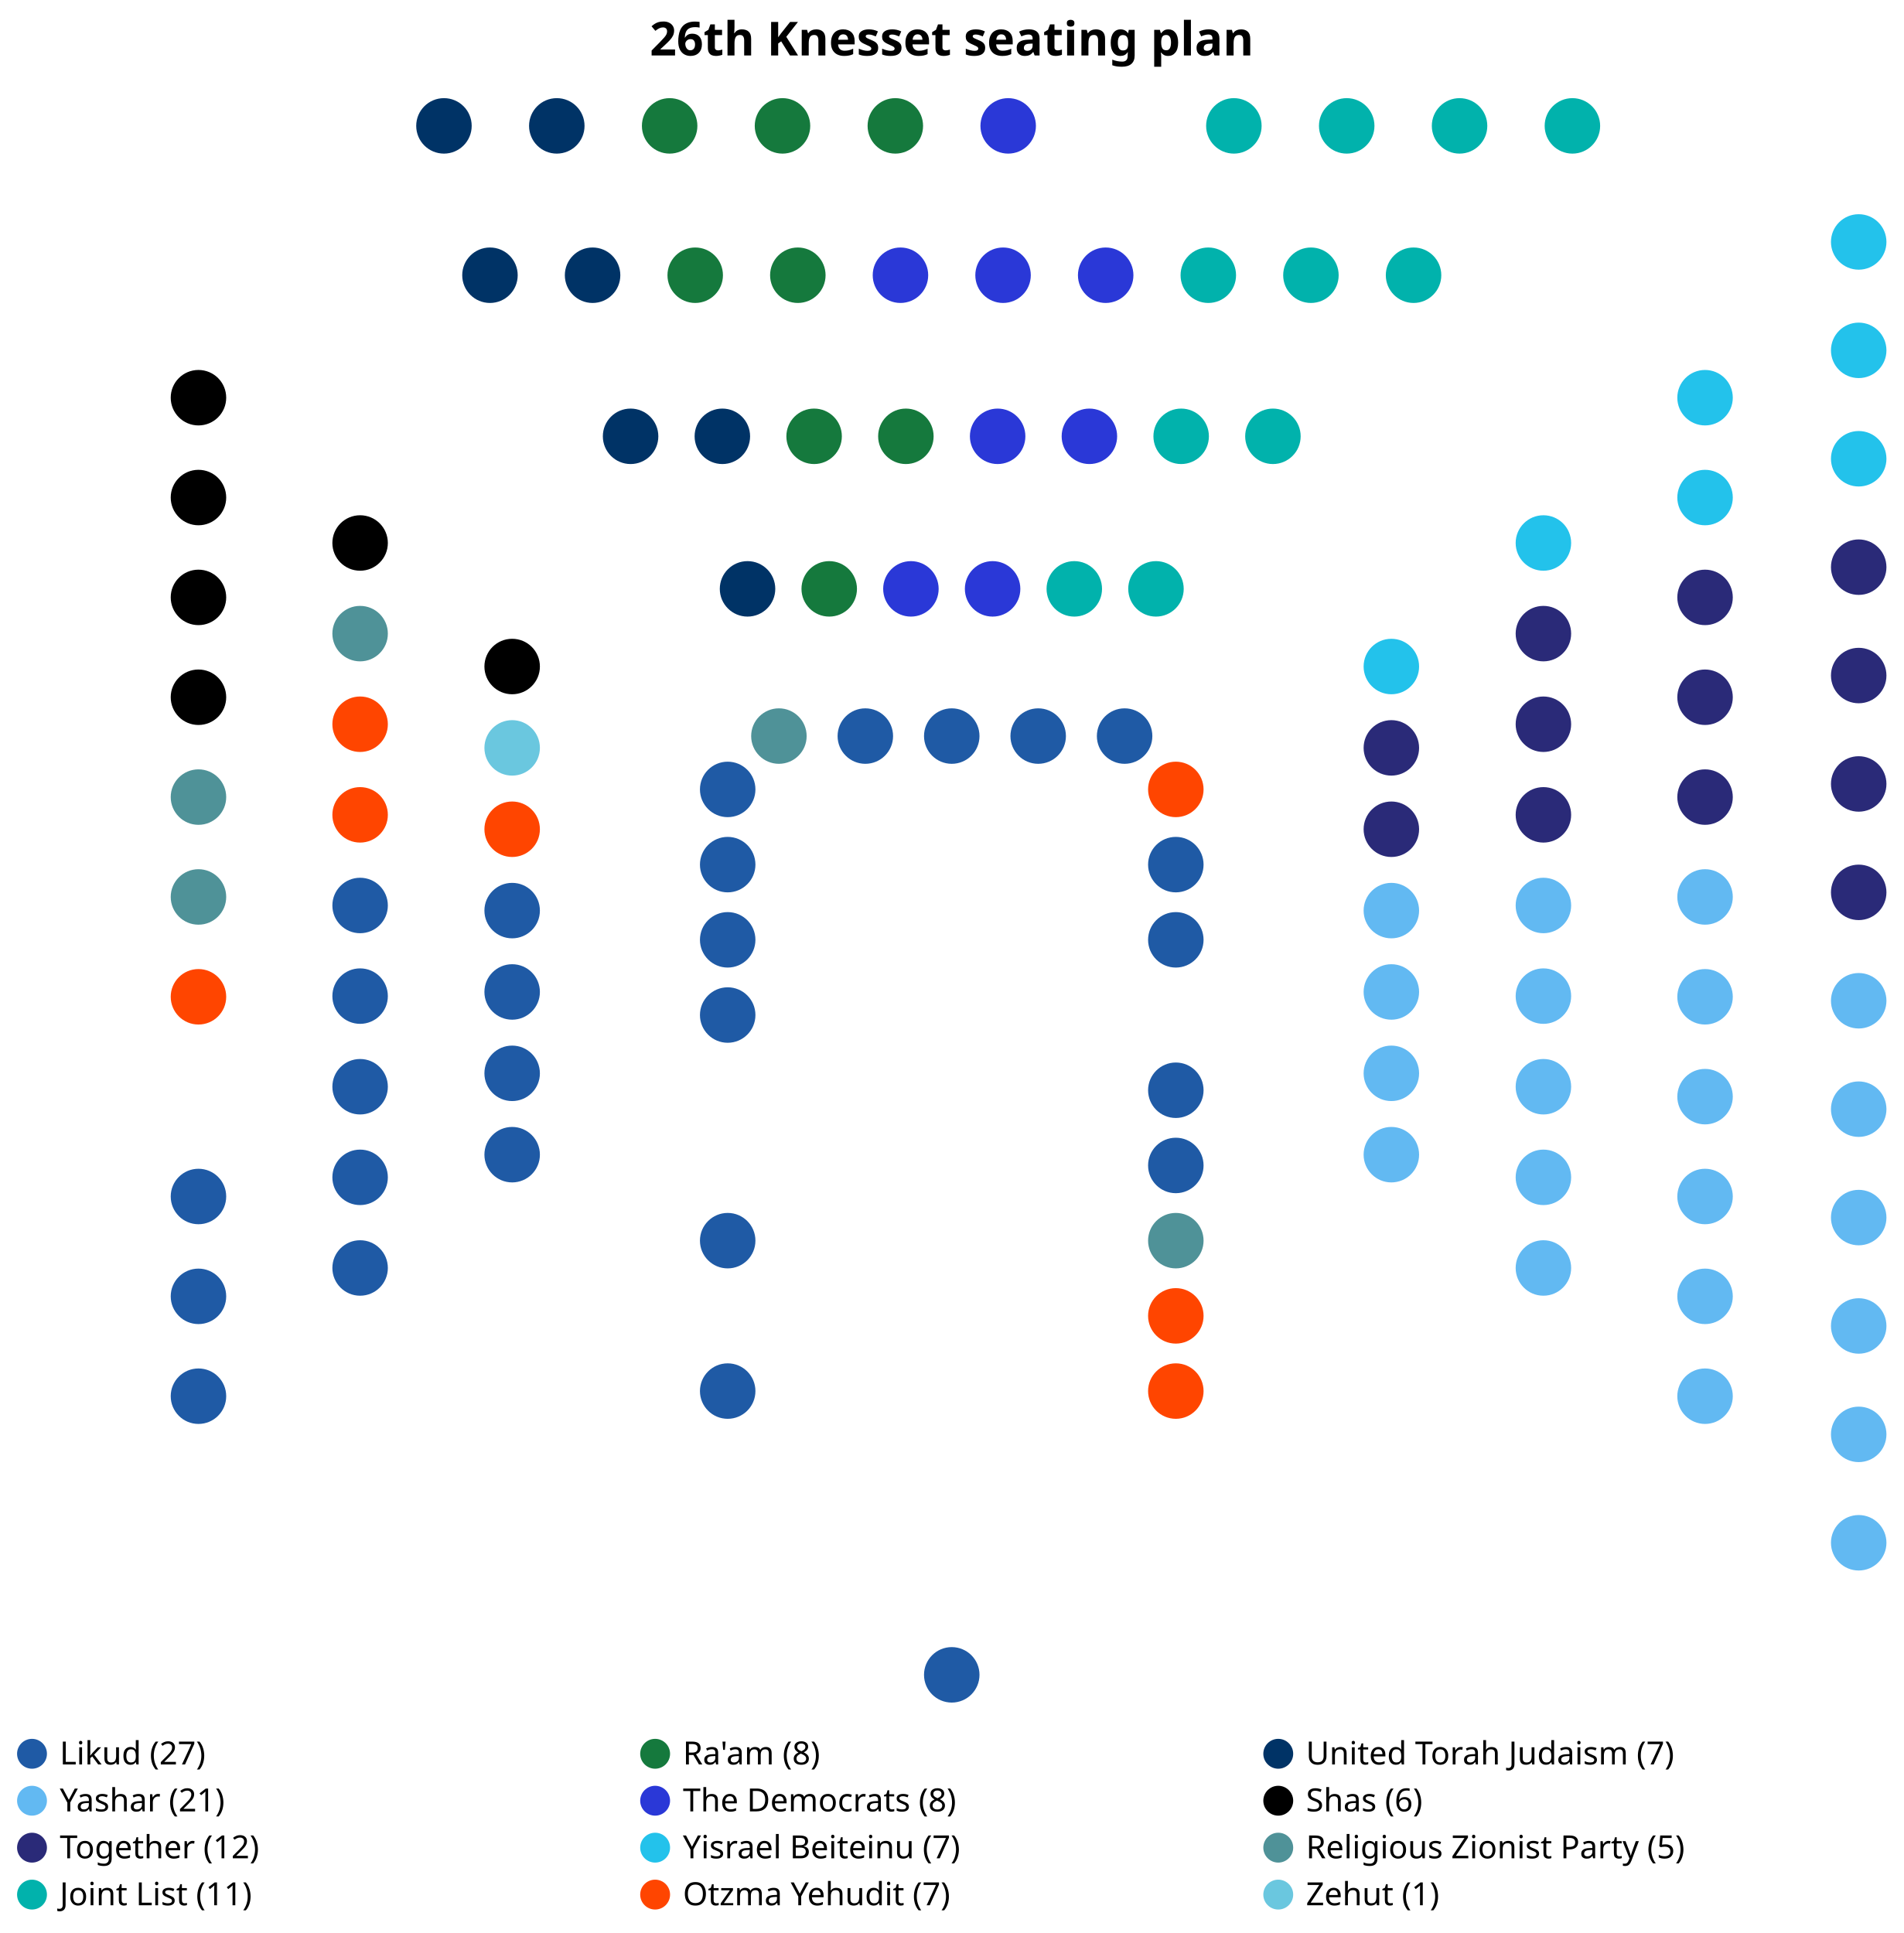
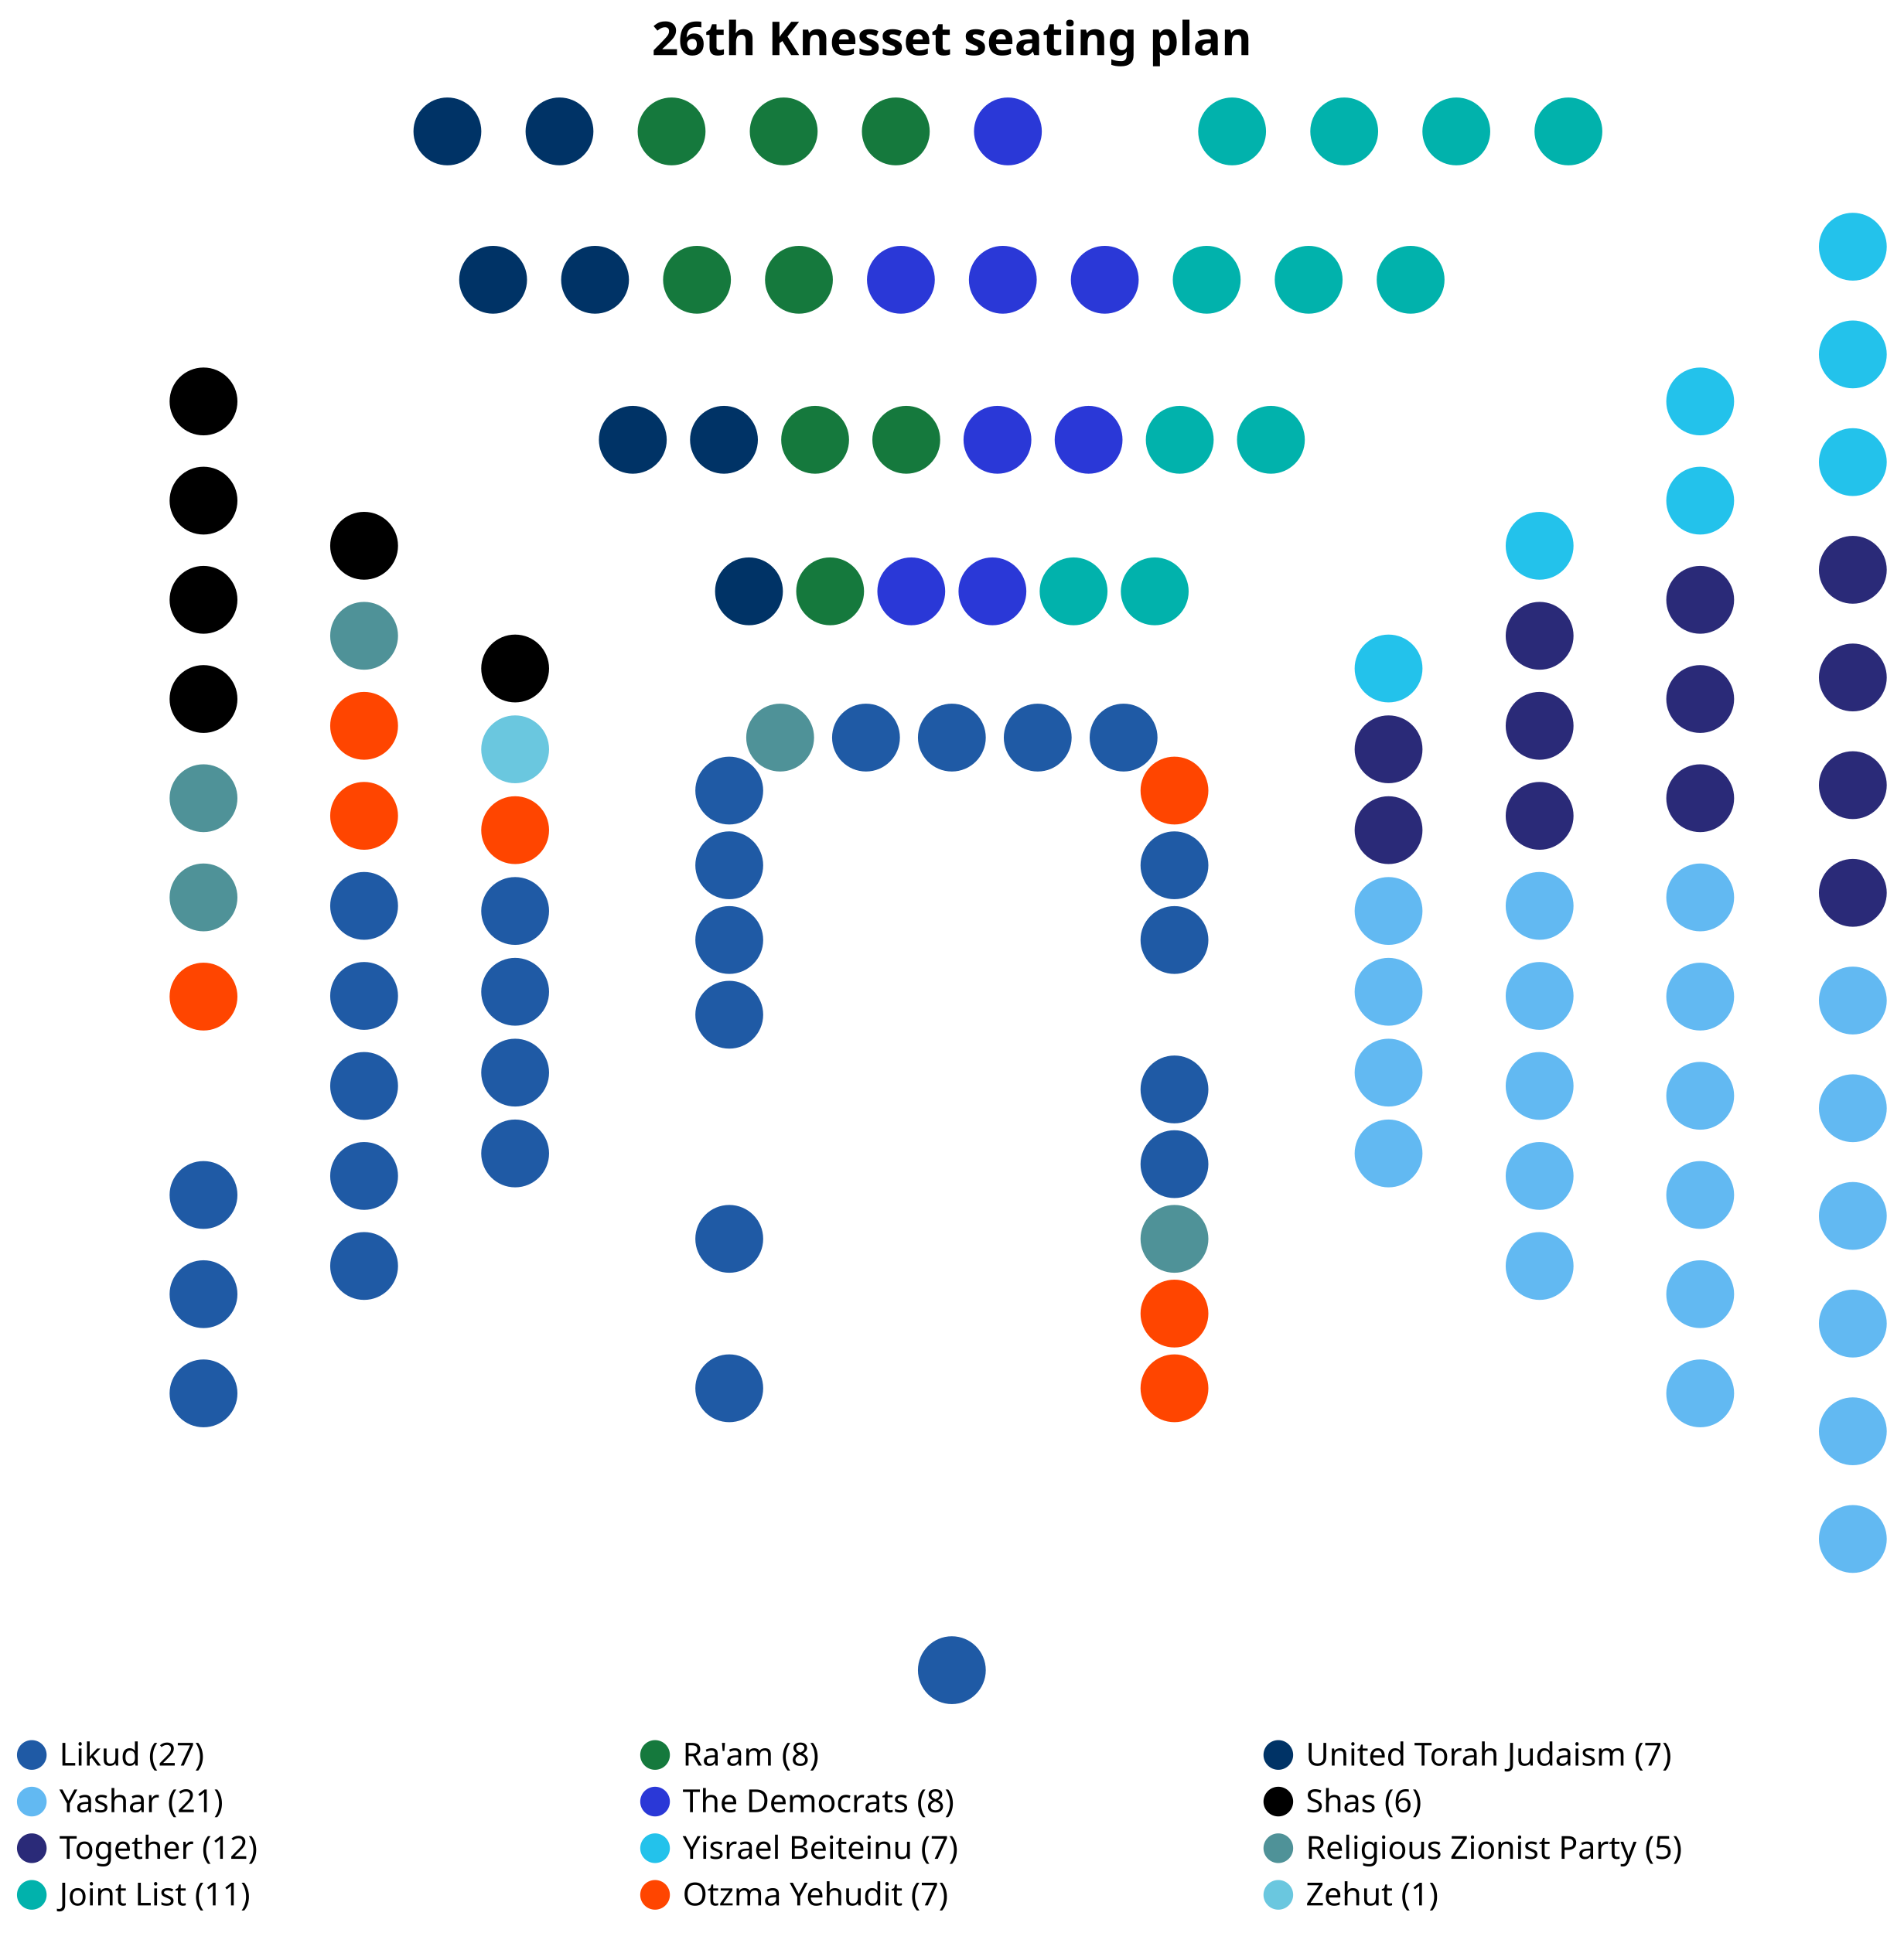
- <svg xmlns="http://www.w3.org/2000/svg" version="1.1" width="892" height="906" viewBox="102.00 -3.00 892.00 906.00">
-   <text x="548.00" y="23.00" style="font-size:22px;font-weight:bold;text-anchor:middle;font-family:sans-serif">26th Knesset seating plan</text>
+ <svg xmlns="http://www.w3.org/2000/svg" version="1.1" width="898" height="912" viewBox="99.00 -6.00 898.00 912.00">
+   <text x="548.00" y="20.00" style="font-size:22px;font-weight:bold;text-anchor:middle;font-family:sans-serif">26th Knesset seating plan</text>
  <g style="fill:#1f5aa5" id="Likud">
-     <circle cx="195.00" cy="557.80" r="13.00" />
-     <circle cx="195.00" cy="604.60" r="13.00" />
-     <circle cx="195.00" cy="651.40" r="13.00" />
-     <circle cx="270.75" cy="421.40" r="13.00" />
-     <circle cx="270.75" cy="463.88" r="13.00" />
-     <circle cx="270.75" cy="506.35" r="13.00" />
-     <circle cx="270.75" cy="548.82" r="13.00" />
-     <circle cx="270.75" cy="591.30" r="13.00" />
-     <circle cx="342.00" cy="423.80" r="13.00" />
-     <circle cx="342.00" cy="461.93" r="13.00" />
-     <circle cx="342.00" cy="500.07" r="13.00" />
-     <circle cx="342.00" cy="538.20" r="13.00" />
-     <circle cx="507.50" cy="342.00" r="13.00" />
-     <circle cx="548.00" cy="342.00" r="13.00" />
-     <circle cx="588.50" cy="342.00" r="13.00" />
-     <circle cx="629.00" cy="342.00" r="13.00" />
-     <circle cx="443.00" cy="367.00" r="13.00" />
-     <circle cx="443.00" cy="402.25" r="13.00" />
-     <circle cx="443.00" cy="437.50" r="13.00" />
-     <circle cx="443.00" cy="472.75" r="13.00" />
-     <circle cx="443.00" cy="578.50" r="13.00" />
-     <circle cx="443.00" cy="649.00" r="13.00" />
-     <circle cx="653.00" cy="402.25" r="13.00" />
-     <circle cx="653.00" cy="437.50" r="13.00" />
-     <circle cx="653.00" cy="508.00" r="13.00" />
-     <circle cx="653.00" cy="543.25" r="13.00" />
-     <circle cx="548.00" cy="782.00" r="13.00" />
+     <circle cx="195.00" cy="557.80" r="16.00" />
+     <circle cx="195.00" cy="604.60" r="16.00" />
+     <circle cx="195.00" cy="651.40" r="16.00" />
+     <circle cx="270.75" cy="421.40" r="16.00" />
+     <circle cx="270.75" cy="463.88" r="16.00" />
+     <circle cx="270.75" cy="506.35" r="16.00" />
+     <circle cx="270.75" cy="548.82" r="16.00" />
+     <circle cx="270.75" cy="591.30" r="16.00" />
+     <circle cx="342.00" cy="423.80" r="16.00" />
+     <circle cx="342.00" cy="461.93" r="16.00" />
+     <circle cx="342.00" cy="500.07" r="16.00" />
+     <circle cx="342.00" cy="538.20" r="16.00" />
+     <circle cx="507.50" cy="342.00" r="16.00" />
+     <circle cx="548.00" cy="342.00" r="16.00" />
+     <circle cx="588.50" cy="342.00" r="16.00" />
+     <circle cx="629.00" cy="342.00" r="16.00" />
+     <circle cx="443.00" cy="367.00" r="16.00" />
+     <circle cx="443.00" cy="402.25" r="16.00" />
+     <circle cx="443.00" cy="437.50" r="16.00" />
+     <circle cx="443.00" cy="472.75" r="16.00" />
+     <circle cx="443.00" cy="578.50" r="16.00" />
+     <circle cx="443.00" cy="649.00" r="16.00" />
+     <circle cx="653.00" cy="402.25" r="16.00" />
+     <circle cx="653.00" cy="437.50" r="16.00" />
+     <circle cx="653.00" cy="508.00" r="16.00" />
+     <circle cx="653.00" cy="543.25" r="16.00" />
+     <circle cx="548.00" cy="782.00" r="16.00" />
  </g>
  <g style="fill:#62B9F2" id="Yashar">
-     <circle cx="754.00" cy="423.80" r="13.00" />
-     <circle cx="754.00" cy="461.93" r="13.00" />
-     <circle cx="754.00" cy="500.07" r="13.00" />
-     <circle cx="754.00" cy="538.20" r="13.00" />
-     <circle cx="825.25" cy="421.40" r="13.00" />
-     <circle cx="825.25" cy="463.88" r="13.00" />
-     <circle cx="825.25" cy="506.35" r="13.00" />
-     <circle cx="825.25" cy="548.82" r="13.00" />
-     <circle cx="825.25" cy="591.30" r="13.00" />
-     <circle cx="901.00" cy="417.40" r="13.00" />
-     <circle cx="901.00" cy="464.20" r="13.00" />
-     <circle cx="901.00" cy="511.00" r="13.00" />
-     <circle cx="901.00" cy="557.80" r="13.00" />
-     <circle cx="901.00" cy="604.60" r="13.00" />
-     <circle cx="901.00" cy="651.40" r="13.00" />
-     <circle cx="973.00" cy="466.06" r="13.00" />
-     <circle cx="973.00" cy="516.87" r="13.00" />
-     <circle cx="973.00" cy="567.68" r="13.00" />
-     <circle cx="973.00" cy="618.48" r="13.00" />
-     <circle cx="973.00" cy="669.29" r="13.00" />
-     <circle cx="973.00" cy="720.10" r="13.00" />
+     <circle cx="754.00" cy="423.80" r="16.00" />
+     <circle cx="754.00" cy="461.93" r="16.00" />
+     <circle cx="754.00" cy="500.07" r="16.00" />
+     <circle cx="754.00" cy="538.20" r="16.00" />
+     <circle cx="825.25" cy="421.40" r="16.00" />
+     <circle cx="825.25" cy="463.88" r="16.00" />
+     <circle cx="825.25" cy="506.35" r="16.00" />
+     <circle cx="825.25" cy="548.82" r="16.00" />
+     <circle cx="825.25" cy="591.30" r="16.00" />
+     <circle cx="901.00" cy="417.40" r="16.00" />
+     <circle cx="901.00" cy="464.20" r="16.00" />
+     <circle cx="901.00" cy="511.00" r="16.00" />
+     <circle cx="901.00" cy="557.80" r="16.00" />
+     <circle cx="901.00" cy="604.60" r="16.00" />
+     <circle cx="901.00" cy="651.40" r="16.00" />
+     <circle cx="973.00" cy="466.06" r="16.00" />
+     <circle cx="973.00" cy="516.87" r="16.00" />
+     <circle cx="973.00" cy="567.68" r="16.00" />
+     <circle cx="973.00" cy="618.48" r="16.00" />
+     <circle cx="973.00" cy="669.29" r="16.00" />
+     <circle cx="973.00" cy="720.10" r="16.00" />
  </g>
  <g style="fill:#2A2A78" id="Together">
-     <circle cx="754.00" cy="347.53" r="13.00" />
-     <circle cx="754.00" cy="385.67" r="13.00" />
-     <circle cx="825.25" cy="293.98" r="13.00" />
-     <circle cx="825.25" cy="336.45" r="13.00" />
-     <circle cx="825.25" cy="378.92" r="13.00" />
-     <circle cx="901.00" cy="277.00" r="13.00" />
-     <circle cx="901.00" cy="323.80" r="13.00" />
-     <circle cx="901.00" cy="370.60" r="13.00" />
-     <circle cx="973.00" cy="262.83" r="13.00" />
-     <circle cx="973.00" cy="313.63" r="13.00" />
-     <circle cx="973.00" cy="364.44" r="13.00" />
-     <circle cx="973.00" cy="415.25" r="13.00" />
+     <circle cx="754.00" cy="347.53" r="16.00" />
+     <circle cx="754.00" cy="385.67" r="16.00" />
+     <circle cx="825.25" cy="293.98" r="16.00" />
+     <circle cx="825.25" cy="336.45" r="16.00" />
+     <circle cx="825.25" cy="378.92" r="16.00" />
+     <circle cx="901.00" cy="277.00" r="16.00" />
+     <circle cx="901.00" cy="323.80" r="16.00" />
+     <circle cx="901.00" cy="370.60" r="16.00" />
+     <circle cx="973.00" cy="262.83" r="16.00" />
+     <circle cx="973.00" cy="313.63" r="16.00" />
+     <circle cx="973.00" cy="364.44" r="16.00" />
+     <circle cx="973.00" cy="415.25" r="16.00" />
  </g>
  <g style="fill:#01B2AC" id="Joint-List">
-     <circle cx="680.20" cy="56.00" r="13.00" />
-     <circle cx="733.08" cy="56.00" r="13.00" />
-     <circle cx="785.96" cy="56.00" r="13.00" />
-     <circle cx="838.84" cy="56.00" r="13.00" />
-     <circle cx="668.22" cy="126.00" r="13.00" />
-     <circle cx="716.31" cy="126.00" r="13.00" />
-     <circle cx="764.40" cy="126.00" r="13.00" />
-     <circle cx="655.50" cy="201.50" r="13.00" />
-     <circle cx="698.50" cy="201.50" r="13.00" />
-     <circle cx="605.42" cy="273.00" r="13.00" />
-     <circle cx="643.70" cy="273.00" r="13.00" />
+     <circle cx="680.20" cy="56.00" r="16.00" />
+     <circle cx="733.08" cy="56.00" r="16.00" />
+     <circle cx="785.96" cy="56.00" r="16.00" />
+     <circle cx="838.84" cy="56.00" r="16.00" />
+     <circle cx="668.22" cy="126.00" r="16.00" />
+     <circle cx="716.31" cy="126.00" r="16.00" />
+     <circle cx="764.40" cy="126.00" r="16.00" />
+     <circle cx="655.50" cy="201.50" r="16.00" />
+     <circle cx="698.50" cy="201.50" r="16.00" />
+     <circle cx="605.42" cy="273.00" r="16.00" />
+     <circle cx="643.70" cy="273.00" r="16.00" />
  </g>
  <g style="fill:#15793D" id="Raam">
-     <circle cx="415.80" cy="56.00" r="13.00" />
-     <circle cx="468.68" cy="56.00" r="13.00" />
-     <circle cx="521.56" cy="56.00" r="13.00" />
-     <circle cx="427.78" cy="126.00" r="13.00" />
-     <circle cx="475.87" cy="126.00" r="13.00" />
-     <circle cx="483.50" cy="201.50" r="13.00" />
-     <circle cx="526.50" cy="201.50" r="13.00" />
-     <circle cx="490.58" cy="273.00" r="13.00" />
+     <circle cx="415.80" cy="56.00" r="16.00" />
+     <circle cx="468.68" cy="56.00" r="16.00" />
+     <circle cx="521.56" cy="56.00" r="16.00" />
+     <circle cx="427.78" cy="126.00" r="16.00" />
+     <circle cx="475.87" cy="126.00" r="16.00" />
+     <circle cx="483.50" cy="201.50" r="16.00" />
+     <circle cx="526.50" cy="201.50" r="16.00" />
+     <circle cx="490.58" cy="273.00" r="16.00" />
  </g>
  <g style="fill:#2A38D7" id="The-Democrats">
-     <circle cx="574.44" cy="56.00" r="13.00" />
-     <circle cx="523.96" cy="126.00" r="13.00" />
-     <circle cx="572.04" cy="126.00" r="13.00" />
-     <circle cx="620.13" cy="126.00" r="13.00" />
-     <circle cx="569.50" cy="201.50" r="13.00" />
-     <circle cx="612.50" cy="201.50" r="13.00" />
-     <circle cx="528.86" cy="273.00" r="13.00" />
-     <circle cx="567.14" cy="273.00" r="13.00" />
+     <circle cx="574.44" cy="56.00" r="16.00" />
+     <circle cx="523.96" cy="126.00" r="16.00" />
+     <circle cx="572.04" cy="126.00" r="16.00" />
+     <circle cx="620.13" cy="126.00" r="16.00" />
+     <circle cx="569.50" cy="201.50" r="16.00" />
+     <circle cx="612.50" cy="201.50" r="16.00" />
+     <circle cx="528.86" cy="273.00" r="16.00" />
+     <circle cx="567.14" cy="273.00" r="16.00" />
  </g>
  <g style="fill:#23C2EB" id="Yisrael-Beiteinu">
-     <circle cx="754.00" cy="309.40" r="13.00" />
-     <circle cx="825.25" cy="251.50" r="13.00" />
-     <circle cx="901.00" cy="183.40" r="13.00" />
-     <circle cx="901.00" cy="230.20" r="13.00" />
-     <circle cx="973.00" cy="110.40" r="13.00" />
-     <circle cx="973.00" cy="161.21" r="13.00" />
-     <circle cx="973.00" cy="212.02" r="13.00" />
+     <circle cx="754.00" cy="309.40" r="16.00" />
+     <circle cx="825.25" cy="251.50" r="16.00" />
+     <circle cx="901.00" cy="183.40" r="16.00" />
+     <circle cx="901.00" cy="230.20" r="16.00" />
+     <circle cx="973.00" cy="110.40" r="16.00" />
+     <circle cx="973.00" cy="161.21" r="16.00" />
+     <circle cx="973.00" cy="212.02" r="16.00" />
  </g>
  <g style="fill:#FF4500" id="Otzma-Yehudit">
-     <circle cx="195.00" cy="464.20" r="13.00" />
-     <circle cx="270.75" cy="336.45" r="13.00" />
-     <circle cx="270.75" cy="378.92" r="13.00" />
-     <circle cx="342.00" cy="385.67" r="13.00" />
-     <circle cx="653.00" cy="367.00" r="13.00" />
-     <circle cx="653.00" cy="613.75" r="13.00" />
-     <circle cx="653.00" cy="649.00" r="13.00" />
+     <circle cx="195.00" cy="464.20" r="16.00" />
+     <circle cx="270.75" cy="336.45" r="16.00" />
+     <circle cx="270.75" cy="378.92" r="16.00" />
+     <circle cx="342.00" cy="385.67" r="16.00" />
+     <circle cx="653.00" cy="367.00" r="16.00" />
+     <circle cx="653.00" cy="613.75" r="16.00" />
+     <circle cx="653.00" cy="649.00" r="16.00" />
  </g>
  <g style="fill:#003366" id="United-Torah-Judaism">
-     <circle cx="310.04" cy="56.00" r="13.00" />
-     <circle cx="362.92" cy="56.00" r="13.00" />
-     <circle cx="331.60" cy="126.00" r="13.00" />
-     <circle cx="379.69" cy="126.00" r="13.00" />
-     <circle cx="397.50" cy="201.50" r="13.00" />
-     <circle cx="440.50" cy="201.50" r="13.00" />
-     <circle cx="452.30" cy="273.00" r="13.00" />
+     <circle cx="310.04" cy="56.00" r="16.00" />
+     <circle cx="362.92" cy="56.00" r="16.00" />
+     <circle cx="331.60" cy="126.00" r="16.00" />
+     <circle cx="379.69" cy="126.00" r="16.00" />
+     <circle cx="397.50" cy="201.50" r="16.00" />
+     <circle cx="440.50" cy="201.50" r="16.00" />
+     <circle cx="452.30" cy="273.00" r="16.00" />
  </g>
  <g style="fill:#000000" id="Shas">
-     <circle cx="195.00" cy="183.40" r="13.00" />
-     <circle cx="195.00" cy="230.20" r="13.00" />
-     <circle cx="195.00" cy="277.00" r="13.00" />
-     <circle cx="195.00" cy="323.80" r="13.00" />
-     <circle cx="270.75" cy="251.50" r="13.00" />
-     <circle cx="342.00" cy="309.40" r="13.00" />
+     <circle cx="195.00" cy="183.40" r="16.00" />
+     <circle cx="195.00" cy="230.20" r="16.00" />
+     <circle cx="195.00" cy="277.00" r="16.00" />
+     <circle cx="195.00" cy="323.80" r="16.00" />
+     <circle cx="270.75" cy="251.50" r="16.00" />
+     <circle cx="342.00" cy="309.40" r="16.00" />
  </g>
  <g style="fill:#4F9298" id="Religious-Zionist-Party">
-     <circle cx="195.00" cy="370.60" r="13.00" />
-     <circle cx="195.00" cy="417.40" r="13.00" />
-     <circle cx="270.75" cy="293.98" r="13.00" />
-     <circle cx="467.00" cy="342.00" r="13.00" />
-     <circle cx="653.00" cy="578.50" r="13.00" />
+     <circle cx="195.00" cy="370.60" r="16.00" />
+     <circle cx="195.00" cy="417.40" r="16.00" />
+     <circle cx="270.75" cy="293.98" r="16.00" />
+     <circle cx="467.00" cy="342.00" r="16.00" />
+     <circle cx="653.00" cy="578.50" r="16.00" />
  </g>
  <g style="fill:#6AC7DF" id="Zehut">
-     <circle cx="342.00" cy="347.53" r="13.00" />
+     <circle cx="342.00" cy="347.53" r="16.00" />
  </g>
  <g style="font-size:15px;font-family:sans-serif">
-     <circle cx="117.00" cy="819.00" r="7" style="fill:#1f5aa5" />
-     <text x="130.00" y="824.00">Likud (27)</text>
-     <circle cx="117.00" cy="841.00" r="7" style="fill:#62B9F2" />
-     <text x="130.00" y="846.00">Yashar (21)</text>
-     <circle cx="117.00" cy="863.00" r="7" style="fill:#2A2A78" />
-     <text x="130.00" y="868.00">Together (12)</text>
-     <circle cx="117.00" cy="885.00" r="7" style="fill:#01B2AC" />
-     <text x="130.00" y="890.00">Joint List (11)</text>
-     <circle cx="409.00" cy="819.00" r="7" style="fill:#15793D" />
-     <text x="422.00" y="824.00">Ra'am (8)</text>
-     <circle cx="409.00" cy="841.00" r="7" style="fill:#2A38D7" />
-     <text x="422.00" y="846.00">The Democrats (8)</text>
-     <circle cx="409.00" cy="863.00" r="7" style="fill:#23C2EB" />
-     <text x="422.00" y="868.00">Yisrael Beiteinu (7)</text>
-     <circle cx="409.00" cy="885.00" r="7" style="fill:#FF4500" />
-     <text x="422.00" y="890.00">Otzma Yehudit (7)</text>
-     <circle cx="701.00" cy="819.00" r="7" style="fill:#003366" />
-     <text x="714.00" y="824.00">United Torah Judaism (7)</text>
-     <circle cx="701.00" cy="841.00" r="7" style="fill:#000000" />
-     <text x="714.00" y="846.00">Shas (6)</text>
-     <circle cx="701.00" cy="863.00" r="7" style="fill:#4F9298" />
-     <text x="714.00" y="868.00">Religious Zionist Party (5)</text>
-     <circle cx="701.00" cy="885.00" r="7" style="fill:#6AC7DF" />
-     <text x="714.00" y="890.00">Zehut (1)</text>
+     <circle cx="114.00" cy="822.00" r="7" style="fill:#1f5aa5" />
+     <text x="127.00" y="827.00">Likud (27)</text>
+     <circle cx="114.00" cy="844.00" r="7" style="fill:#62B9F2" />
+     <text x="127.00" y="849.00">Yashar (21)</text>
+     <circle cx="114.00" cy="866.00" r="7" style="fill:#2A2A78" />
+     <text x="127.00" y="871.00">Together (12)</text>
+     <circle cx="114.00" cy="888.00" r="7" style="fill:#01B2AC" />
+     <text x="127.00" y="893.00">Joint List (11)</text>
+     <circle cx="408.00" cy="822.00" r="7" style="fill:#15793D" />
+     <text x="421.00" y="827.00">Ra'am (8)</text>
+     <circle cx="408.00" cy="844.00" r="7" style="fill:#2A38D7" />
+     <text x="421.00" y="849.00">The Democrats (8)</text>
+     <circle cx="408.00" cy="866.00" r="7" style="fill:#23C2EB" />
+     <text x="421.00" y="871.00">Yisrael Beiteinu (7)</text>
+     <circle cx="408.00" cy="888.00" r="7" style="fill:#FF4500" />
+     <text x="421.00" y="893.00">Otzma Yehudit (7)</text>
+     <circle cx="702.00" cy="822.00" r="7" style="fill:#003366" />
+     <text x="715.00" y="827.00">United Torah Judaism (7)</text>
+     <circle cx="702.00" cy="844.00" r="7" style="fill:#000000" />
+     <text x="715.00" y="849.00">Shas (6)</text>
+     <circle cx="702.00" cy="866.00" r="7" style="fill:#4F9298" />
+     <text x="715.00" y="871.00">Religious Zionist Party (5)</text>
+     <circle cx="702.00" cy="888.00" r="7" style="fill:#6AC7DF" />
+     <text x="715.00" y="893.00">Zehut (1)</text>
  </g>
</svg>
